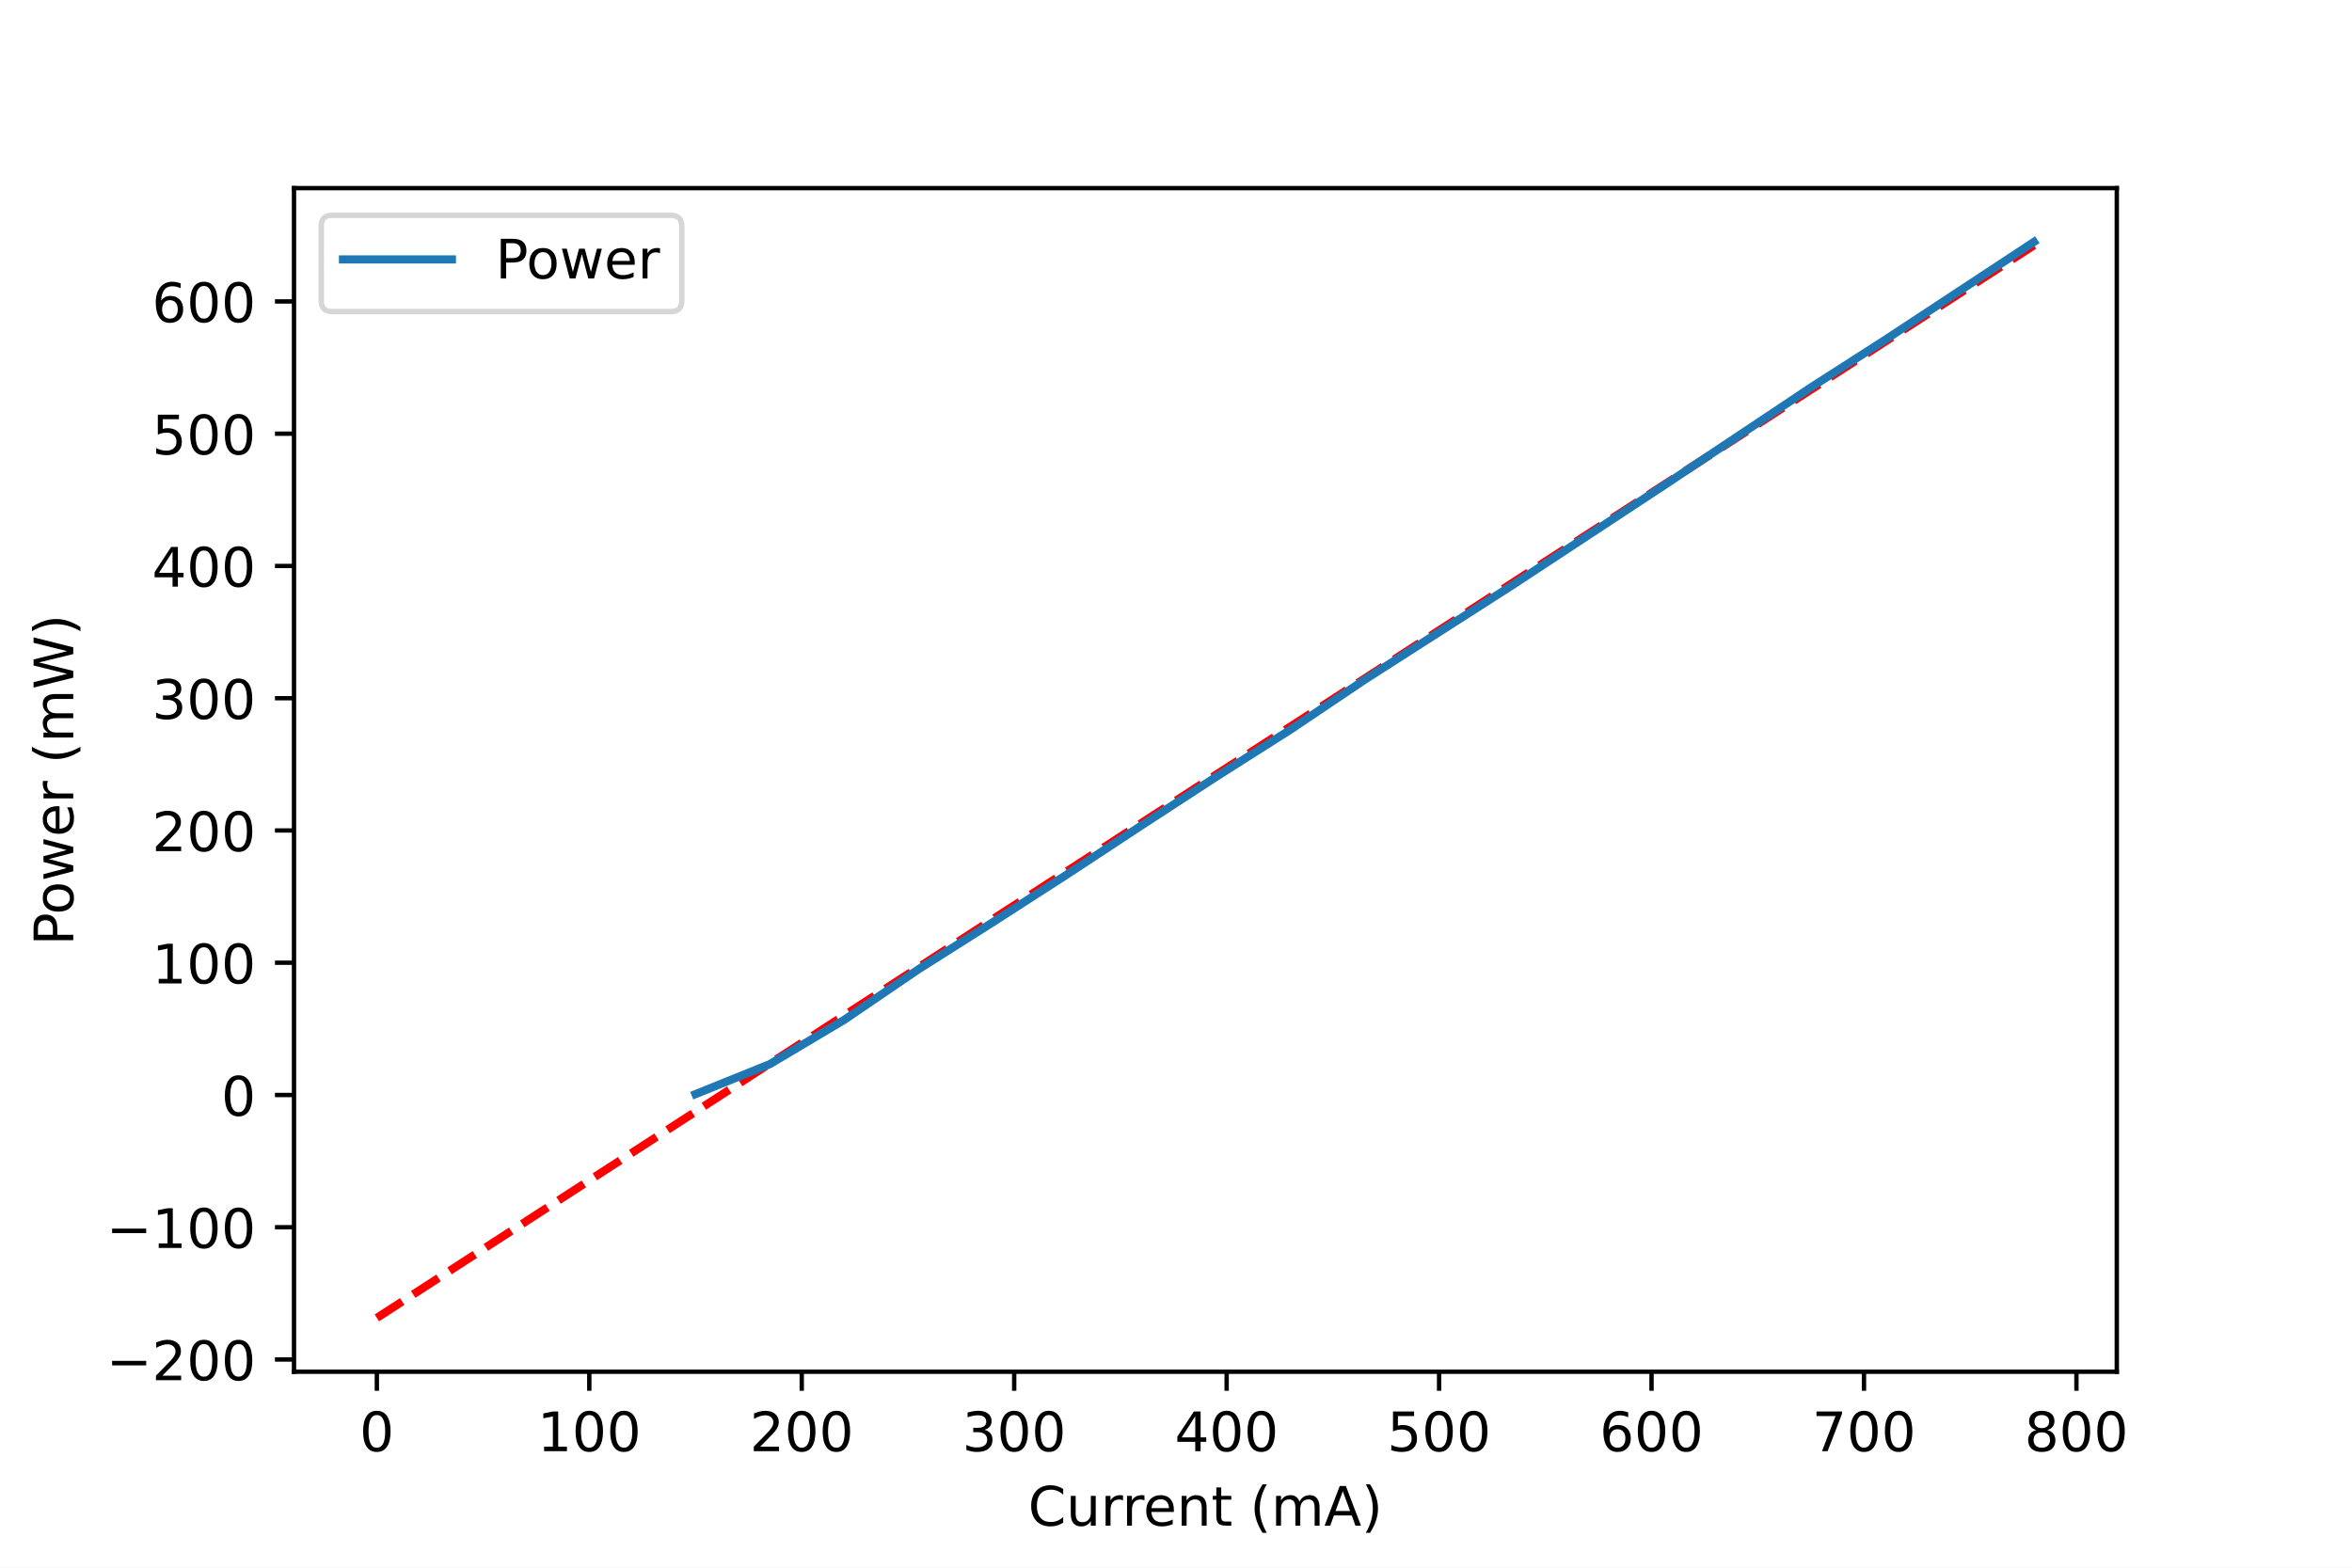
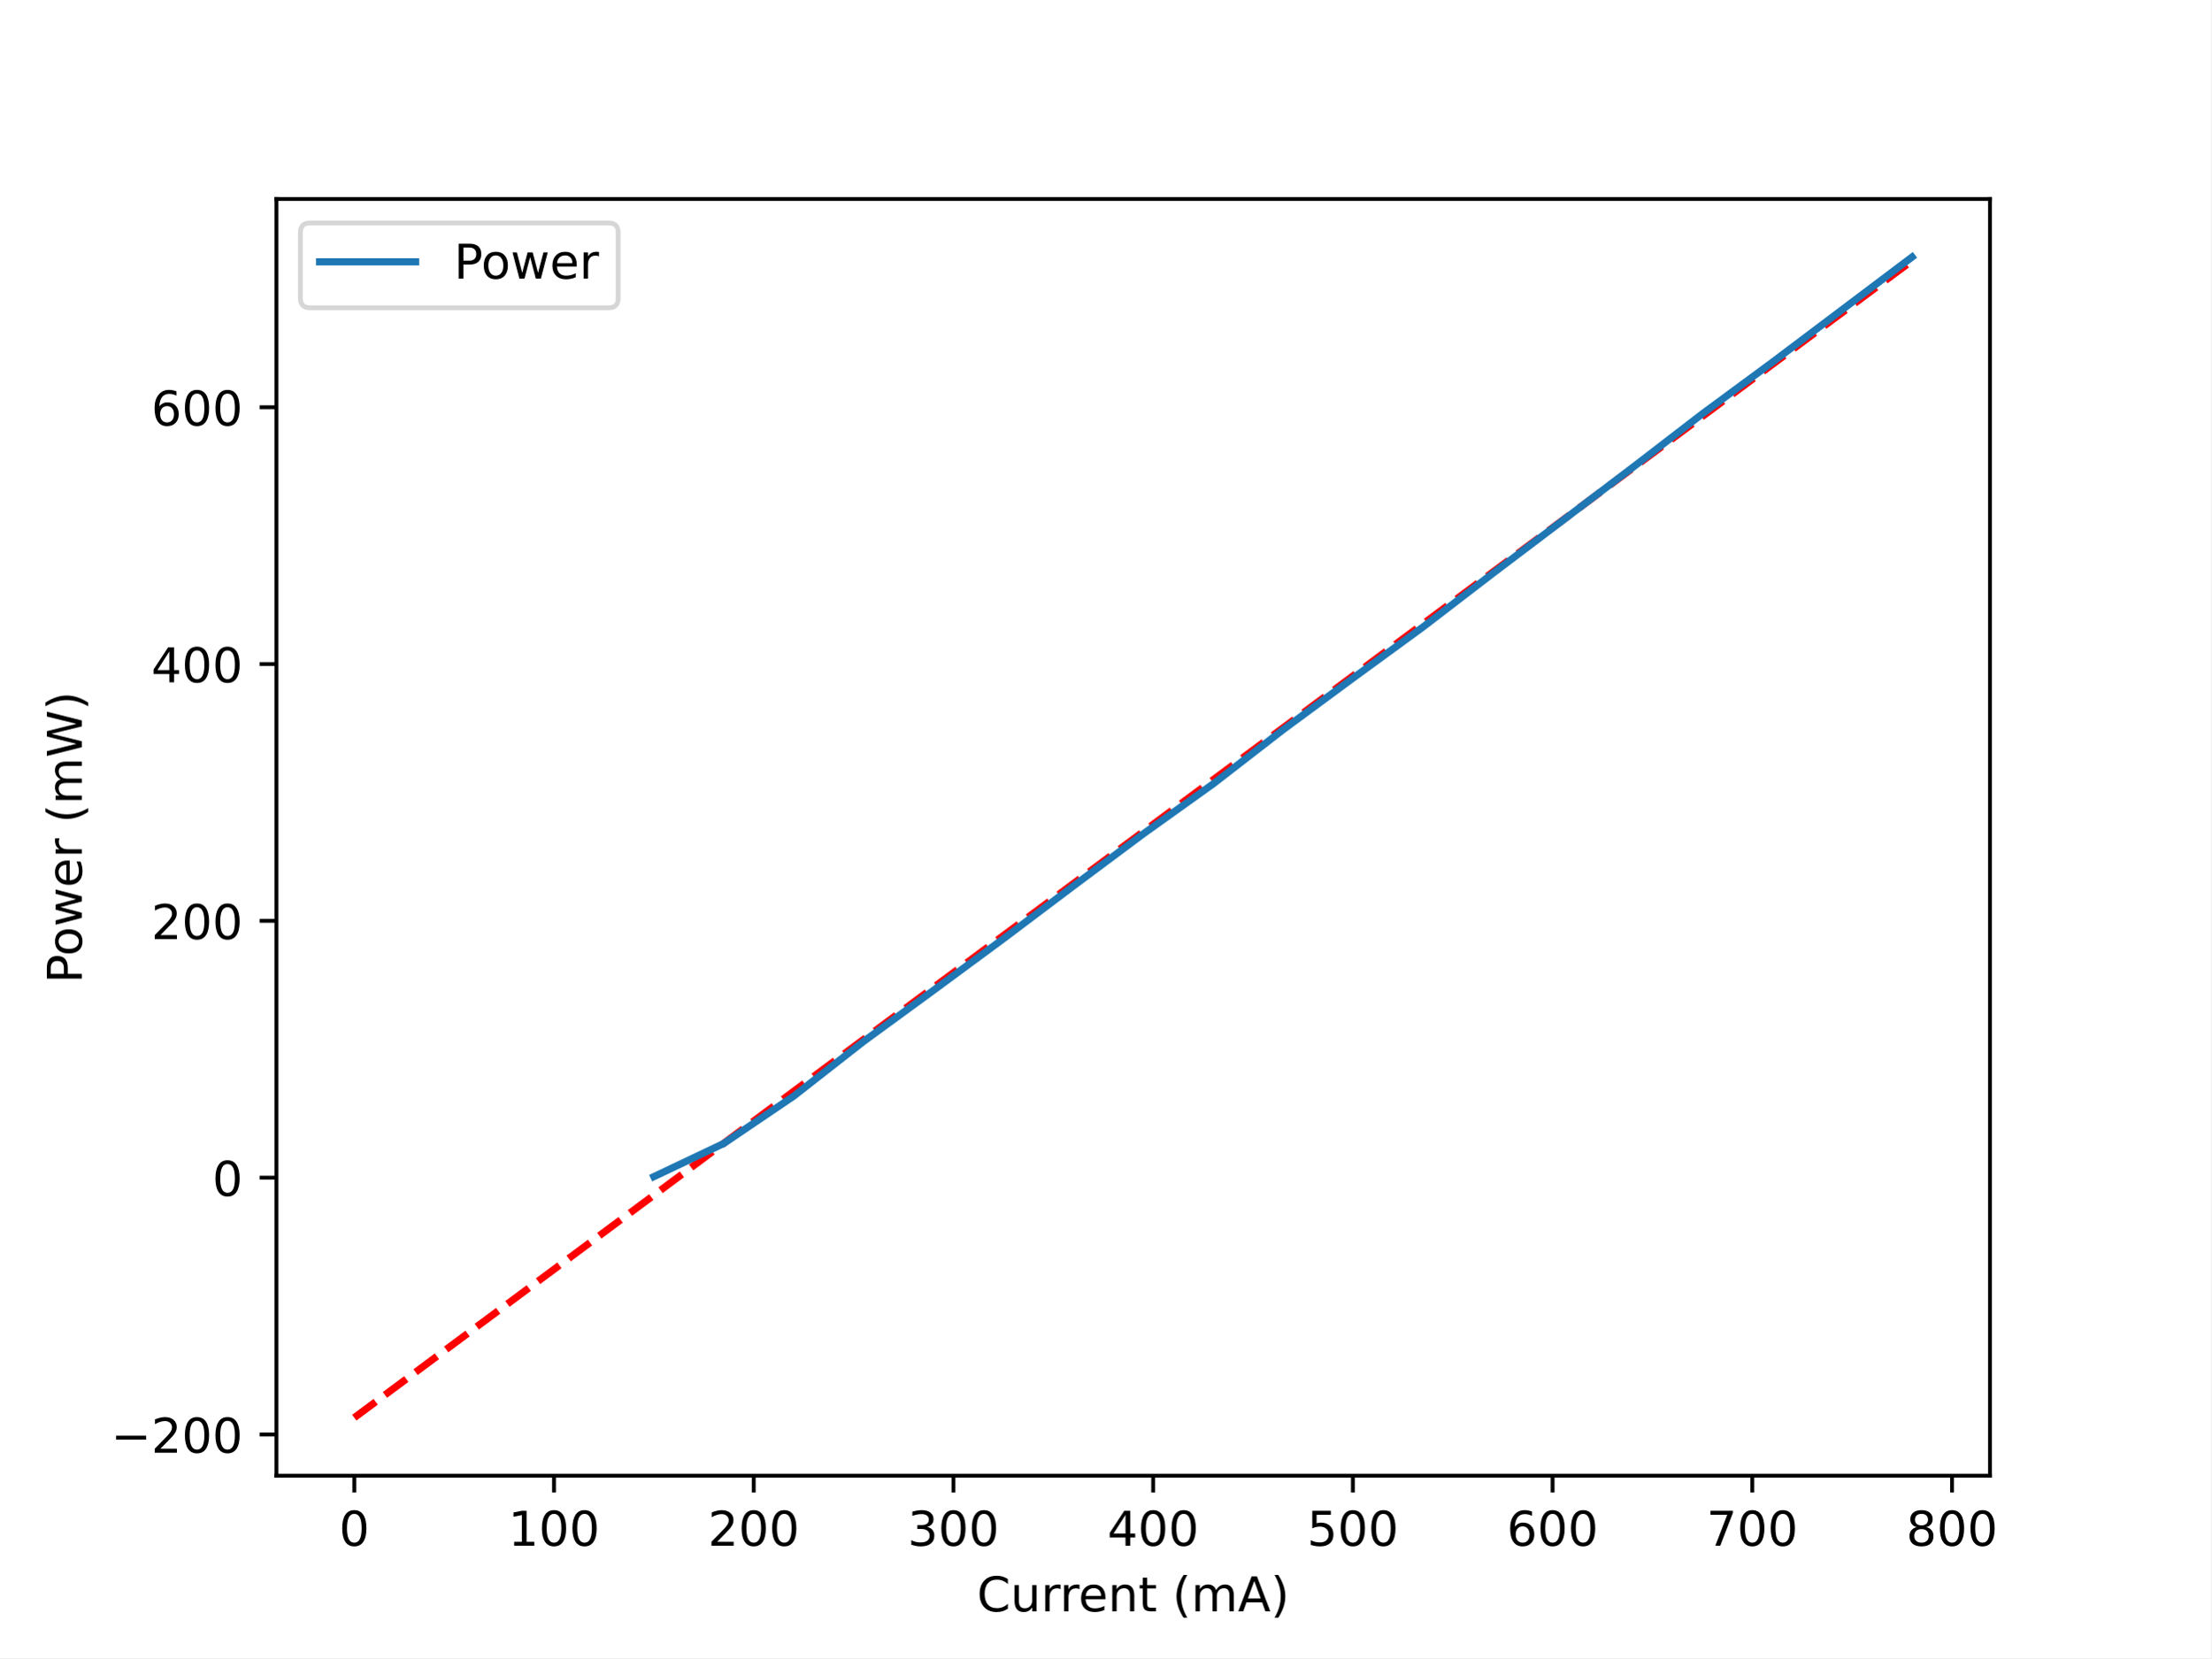
- <svg xmlns="http://www.w3.org/2000/svg" xmlns:xlink="http://www.w3.org/1999/xlink" width="432pt" height="288pt" viewBox="0 0 432 288" version="1.1">
+ <svg xmlns="http://www.w3.org/2000/svg" xmlns:xlink="http://www.w3.org/1999/xlink" width="460.8pt" height="345.6pt" viewBox="0 0 460.8 345.6" version="1.1">
  <defs>
    <style type="text/css">*{stroke-linejoin: round; stroke-linecap: butt}</style>
  </defs>
  <g id="figure_1">
    <g id="patch_1">
-       <path d="M 0 288  L 432 288  L 432 0  L 0 0  z " style="fill: #ffffff" />
+       <path d="M 0 345.6  L 460.8 345.6  L 460.8 0  L 0 0  z " style="fill: #ffffff" />
    </g>
    <g id="axes_1">
      <g id="patch_2">
-         <path d="M 54 252  L 388.8 252  L 388.8 34.56  L 54 34.56  z " style="fill: #ffffff" />
+         <path d="M 57.6 307.584  L 414.72 307.584  L 414.72 41.472  L 57.6 41.472  z " style="fill: #ffffff" />
      </g>
      <g id="matplotlib.axis_1">
        <g id="xtick_1">
          <g id="line2d_1">
            <defs>
-               <path id="m4da9c376b7" d="M 0 0  L 0 3.5  " style="stroke: #000000; stroke-width: 0.8" />
+               <path id="ma7994ad244" d="M 0 0  L 0 3.5  " style="stroke: #000000; stroke-width: 0.8" />
            </defs>
            <g>
-               <use xlink:href="#m4da9c376b7" x="69.218" y="252" style="stroke: #000000; stroke-width: 0.8" />
+               <use xlink:href="#ma7994ad244" x="73.833" y="307.584" style="stroke: #000000; stroke-width: 0.8" />
            </g>
          </g>
          <g id="text_1">
-             <g transform="translate(66.03693 266.5984)scale(0.1 -0.1)">
+             <g transform="translate(70.65148 322.1824)scale(0.1 -0.1)">
              <defs>
                <path id="DejaVuSans-30" d="M 2034 4250  Q 1547 4250 1301 3770  Q 1056 3291 1056 2328  Q 1056 1369 1301 889  Q 1547 409 2034 409  Q 2525 409 2770 889  Q 3016 1369 3016 2328  Q 3016 3291 2770 3770  Q 2525 4250 2034 4250  z M 2034 4750  Q 2819 4750 3233 4129  Q 3647 3509 3647 2328  Q 3647 1150 3233 529  Q 2819 -91 2034 -91  Q 1250 -91 836 529  Q 422 1150 422 2328  Q 422 3509 836 4129  Q 1250 4750 2034 4750  z " transform="scale(0.015625)" />
              </defs>
              <use xlink:href="#DejaVuSans-30" />
            </g>
          </g>
        </g>
        <g id="xtick_2">
          <g id="line2d_2">
            <g>
-               <use xlink:href="#m4da9c376b7" x="108.239" y="252" style="stroke: #000000; stroke-width: 0.8" />
+               <use xlink:href="#ma7994ad244" x="115.455" y="307.584" style="stroke: #000000; stroke-width: 0.8" />
            </g>
          </g>
          <g id="text_2">
-             <g transform="translate(98.69541 266.5984)scale(0.1 -0.1)">
+             <g transform="translate(105.9114 322.1824)scale(0.1 -0.1)">
              <defs>
                <path id="DejaVuSans-31" d="M 794 531  L 1825 531  L 1825 4091  L 703 3866  L 703 4441  L 1819 4666  L 2450 4666  L 2450 531  L 3481 531  L 3481 0  L 794 0  L 794 531  z " transform="scale(0.015625)" />
              </defs>
              <use xlink:href="#DejaVuSans-31" />
              <use xlink:href="#DejaVuSans-30" x="63.623" />
              <use xlink:href="#DejaVuSans-30" x="127.246" />
            </g>
          </g>
        </g>
        <g id="xtick_3">
          <g id="line2d_3">
            <g>
-               <use xlink:href="#m4da9c376b7" x="147.26" y="252" style="stroke: #000000; stroke-width: 0.8" />
+               <use xlink:href="#ma7994ad244" x="157.077" y="307.584" style="stroke: #000000; stroke-width: 0.8" />
            </g>
          </g>
          <g id="text_3">
-             <g transform="translate(137.7164 266.5984)scale(0.1 -0.1)">
+             <g transform="translate(147.5337 322.1824)scale(0.1 -0.1)">
              <defs>
                <path id="DejaVuSans-32" d="M 1228 531  L 3431 531  L 3431 0  L 469 0  L 469 531  Q 828 903 1448 1529  Q 2069 2156 2228 2338  Q 2531 2678 2651 2914  Q 2772 3150 2772 3378  Q 2772 3750 2511 3984  Q 2250 4219 1831 4219  Q 1534 4219 1204 4116  Q 875 4013 500 3803  L 500 4441  Q 881 4594 1212 4672  Q 1544 4750 1819 4750  Q 2544 4750 2975 4387  Q 3406 4025 3406 3419  Q 3406 3131 3298 2873  Q 3191 2616 2906 2266  Q 2828 2175 2409 1742  Q 1991 1309 1228 531  z " transform="scale(0.015625)" />
              </defs>
              <use xlink:href="#DejaVuSans-32" />
              <use xlink:href="#DejaVuSans-30" x="63.623" />
              <use xlink:href="#DejaVuSans-30" x="127.246" />
            </g>
          </g>
        </g>
        <g id="xtick_4">
          <g id="line2d_4">
            <g>
-               <use xlink:href="#m4da9c376b7" x="186.281" y="252" style="stroke: #000000; stroke-width: 0.8" />
+               <use xlink:href="#ma7994ad244" x="198.7" y="307.584" style="stroke: #000000; stroke-width: 0.8" />
            </g>
          </g>
          <g id="text_4">
-             <g transform="translate(176.7374 266.5984)scale(0.1 -0.1)">
+             <g transform="translate(189.1561 322.1824)scale(0.1 -0.1)">
              <defs>
                <path id="DejaVuSans-33" d="M 2597 2516  Q 3050 2419 3304 2112  Q 3559 1806 3559 1356  Q 3559 666 3084 287  Q 2609 -91 1734 -91  Q 1441 -91 1130 -33  Q 819 25 488 141  L 488 750  Q 750 597 1062 519  Q 1375 441 1716 441  Q 2309 441 2620 675  Q 2931 909 2931 1356  Q 2931 1769 2642 2001  Q 2353 2234 1838 2234  L 1294 2234  L 1294 2753  L 1863 2753  Q 2328 2753 2575 2939  Q 2822 3125 2822 3475  Q 2822 3834 2567 4026  Q 2313 4219 1838 4219  Q 1578 4219 1281 4162  Q 984 4106 628 3988  L 628 4550  Q 988 4650 1302 4700  Q 1616 4750 1894 4750  Q 2613 4750 3031 4423  Q 3450 4097 3450 3541  Q 3450 3153 3228 2886  Q 3006 2619 2597 2516  z " transform="scale(0.015625)" />
              </defs>
              <use xlink:href="#DejaVuSans-33" />
              <use xlink:href="#DejaVuSans-30" x="63.623" />
              <use xlink:href="#DejaVuSans-30" x="127.246" />
            </g>
          </g>
        </g>
        <g id="xtick_5">
          <g id="line2d_5">
            <g>
-               <use xlink:href="#m4da9c376b7" x="225.302" y="252" style="stroke: #000000; stroke-width: 0.8" />
+               <use xlink:href="#ma7994ad244" x="240.322" y="307.584" style="stroke: #000000; stroke-width: 0.8" />
            </g>
          </g>
          <g id="text_5">
-             <g transform="translate(215.7583 266.5984)scale(0.1 -0.1)">
+             <g transform="translate(230.7785 322.1824)scale(0.1 -0.1)">
              <defs>
                <path id="DejaVuSans-34" d="M 2419 4116  L 825 1625  L 2419 1625  L 2419 4116  z M 2253 4666  L 3047 4666  L 3047 1625  L 3713 1625  L 3713 1100  L 3047 1100  L 3047 0  L 2419 0  L 2419 1100  L 313 1100  L 313 1709  L 2253 4666  z " transform="scale(0.015625)" />
              </defs>
              <use xlink:href="#DejaVuSans-34" />
              <use xlink:href="#DejaVuSans-30" x="63.623" />
              <use xlink:href="#DejaVuSans-30" x="127.246" />
            </g>
          </g>
        </g>
        <g id="xtick_6">
          <g id="line2d_6">
            <g>
-               <use xlink:href="#m4da9c376b7" x="264.323" y="252" style="stroke: #000000; stroke-width: 0.8" />
+               <use xlink:href="#ma7994ad244" x="281.945" y="307.584" style="stroke: #000000; stroke-width: 0.8" />
            </g>
          </g>
          <g id="text_6">
-             <g transform="translate(254.7793 266.5984)scale(0.1 -0.1)">
+             <g transform="translate(272.4009 322.1824)scale(0.1 -0.1)">
              <defs>
                <path id="DejaVuSans-35" d="M 691 4666  L 3169 4666  L 3169 4134  L 1269 4134  L 1269 2991  Q 1406 3038 1543 3061  Q 1681 3084 1819 3084  Q 2600 3084 3056 2656  Q 3513 2228 3513 1497  Q 3513 744 3044 326  Q 2575 -91 1722 -91  Q 1428 -91 1123 -41  Q 819 9 494 109  L 494 744  Q 775 591 1075 516  Q 1375 441 1709 441  Q 2250 441 2565 725  Q 2881 1009 2881 1497  Q 2881 1984 2565 2268  Q 2250 2553 1709 2553  Q 1456 2553 1204 2497  Q 953 2441 691 2322  L 691 4666  z " transform="scale(0.015625)" />
              </defs>
              <use xlink:href="#DejaVuSans-35" />
              <use xlink:href="#DejaVuSans-30" x="63.623" />
              <use xlink:href="#DejaVuSans-30" x="127.246" />
            </g>
          </g>
        </g>
        <g id="xtick_7">
          <g id="line2d_7">
            <g>
-               <use xlink:href="#m4da9c376b7" x="303.344" y="252" style="stroke: #000000; stroke-width: 0.8" />
+               <use xlink:href="#ma7994ad244" x="323.567" y="307.584" style="stroke: #000000; stroke-width: 0.8" />
            </g>
          </g>
          <g id="text_7">
-             <g transform="translate(293.8003 266.5984)scale(0.1 -0.1)">
+             <g transform="translate(314.0232 322.1824)scale(0.1 -0.1)">
              <defs>
                <path id="DejaVuSans-36" d="M 2113 2584  Q 1688 2584 1439 2293  Q 1191 2003 1191 1497  Q 1191 994 1439 701  Q 1688 409 2113 409  Q 2538 409 2786 701  Q 3034 994 3034 1497  Q 3034 2003 2786 2293  Q 2538 2584 2113 2584  z M 3366 4563  L 3366 3988  Q 3128 4100 2886 4159  Q 2644 4219 2406 4219  Q 1781 4219 1451 3797  Q 1122 3375 1075 2522  Q 1259 2794 1537 2939  Q 1816 3084 2150 3084  Q 2853 3084 3261 2657  Q 3669 2231 3669 1497  Q 3669 778 3244 343  Q 2819 -91 2113 -91  Q 1303 -91 875 529  Q 447 1150 447 2328  Q 447 3434 972 4092  Q 1497 4750 2381 4750  Q 2619 4750 2861 4703  Q 3103 4656 3366 4563  z " transform="scale(0.015625)" />
              </defs>
              <use xlink:href="#DejaVuSans-36" />
              <use xlink:href="#DejaVuSans-30" x="63.623" />
              <use xlink:href="#DejaVuSans-30" x="127.246" />
            </g>
          </g>
        </g>
        <g id="xtick_8">
          <g id="line2d_8">
            <g>
-               <use xlink:href="#m4da9c376b7" x="342.365" y="252" style="stroke: #000000; stroke-width: 0.8" />
+               <use xlink:href="#ma7994ad244" x="365.189" y="307.584" style="stroke: #000000; stroke-width: 0.8" />
            </g>
          </g>
          <g id="text_8">
-             <g transform="translate(332.8213 266.5984)scale(0.1 -0.1)">
+             <g transform="translate(355.6456 322.1824)scale(0.1 -0.1)">
              <defs>
                <path id="DejaVuSans-37" d="M 525 4666  L 3525 4666  L 3525 4397  L 1831 0  L 1172 0  L 2766 4134  L 525 4134  L 525 4666  z " transform="scale(0.015625)" />
              </defs>
              <use xlink:href="#DejaVuSans-37" />
              <use xlink:href="#DejaVuSans-30" x="63.623" />
              <use xlink:href="#DejaVuSans-30" x="127.246" />
            </g>
          </g>
        </g>
        <g id="xtick_9">
          <g id="line2d_9">
            <g>
-               <use xlink:href="#m4da9c376b7" x="381.386" y="252" style="stroke: #000000; stroke-width: 0.8" />
+               <use xlink:href="#ma7994ad244" x="406.812" y="307.584" style="stroke: #000000; stroke-width: 0.8" />
            </g>
          </g>
          <g id="text_9">
-             <g transform="translate(371.8423 266.5984)scale(0.1 -0.1)">
+             <g transform="translate(397.268 322.1824)scale(0.1 -0.1)">
              <defs>
                <path id="DejaVuSans-38" d="M 2034 2216  Q 1584 2216 1326 1975  Q 1069 1734 1069 1313  Q 1069 891 1326 650  Q 1584 409 2034 409  Q 2484 409 2743 651  Q 3003 894 3003 1313  Q 3003 1734 2745 1975  Q 2488 2216 2034 2216  z M 1403 2484  Q 997 2584 770 2862  Q 544 3141 544 3541  Q 544 4100 942 4425  Q 1341 4750 2034 4750  Q 2731 4750 3128 4425  Q 3525 4100 3525 3541  Q 3525 3141 3298 2862  Q 3072 2584 2669 2484  Q 3125 2378 3379 2068  Q 3634 1759 3634 1313  Q 3634 634 3220 271  Q 2806 -91 2034 -91  Q 1263 -91 848 271  Q 434 634 434 1313  Q 434 1759 690 2068  Q 947 2378 1403 2484  z M 1172 3481  Q 1172 3119 1398 2916  Q 1625 2713 2034 2713  Q 2441 2713 2670 2916  Q 2900 3119 2900 3481  Q 2900 3844 2670 4047  Q 2441 4250 2034 4250  Q 1625 4250 1398 4047  Q 1172 3844 1172 3481  z " transform="scale(0.015625)" />
              </defs>
              <use xlink:href="#DejaVuSans-38" />
              <use xlink:href="#DejaVuSans-30" x="63.623" />
              <use xlink:href="#DejaVuSans-30" x="127.246" />
            </g>
          </g>
        </g>
        <g id="text_10">
-           <g transform="translate(188.8422 280.2766)scale(0.1 -0.1)">
+           <g transform="translate(203.6022 335.8606)scale(0.1 -0.1)">
            <defs>
              <path id="DejaVuSans-43" d="M 4122 4306  L 4122 3641  Q 3803 3938 3442 4084  Q 3081 4231 2675 4231  Q 1875 4231 1450 3742  Q 1025 3253 1025 2328  Q 1025 1406 1450 917  Q 1875 428 2675 428  Q 3081 428 3442 575  Q 3803 722 4122 1019  L 4122 359  Q 3791 134 3420 21  Q 3050 -91 2638 -91  Q 1578 -91 968 557  Q 359 1206 359 2328  Q 359 3453 968 4101  Q 1578 4750 2638 4750  Q 3056 4750 3426 4639  Q 3797 4528 4122 4306  z " transform="scale(0.015625)" />
              <path id="DejaVuSans-75" d="M 544 1381  L 544 3500  L 1119 3500  L 1119 1403  Q 1119 906 1312 657  Q 1506 409 1894 409  Q 2359 409 2629 706  Q 2900 1003 2900 1516  L 2900 3500  L 3475 3500  L 3475 0  L 2900 0  L 2900 538  Q 2691 219 2414 64  Q 2138 -91 1772 -91  Q 1169 -91 856 284  Q 544 659 544 1381  z M 1991 3584  L 1991 3584  z " transform="scale(0.015625)" />
              <path id="DejaVuSans-72" d="M 2631 2963  Q 2534 3019 2420 3045  Q 2306 3072 2169 3072  Q 1681 3072 1420 2755  Q 1159 2438 1159 1844  L 1159 0  L 581 0  L 581 3500  L 1159 3500  L 1159 2956  Q 1341 3275 1631 3429  Q 1922 3584 2338 3584  Q 2397 3584 2469 3576  Q 2541 3569 2628 3553  L 2631 2963  z " transform="scale(0.015625)" />
              <path id="DejaVuSans-65" d="M 3597 1894  L 3597 1613  L 953 1613  Q 991 1019 1311 708  Q 1631 397 2203 397  Q 2534 397 2845 478  Q 3156 559 3463 722  L 3463 178  Q 3153 47 2828 -22  Q 2503 -91 2169 -91  Q 1331 -91 842 396  Q 353 884 353 1716  Q 353 2575 817 3079  Q 1281 3584 2069 3584  Q 2775 3584 3186 3129  Q 3597 2675 3597 1894  z M 3022 2063  Q 3016 2534 2758 2815  Q 2500 3097 2075 3097  Q 1594 3097 1305 2825  Q 1016 2553 972 2059  L 3022 2063  z " transform="scale(0.015625)" />
              <path id="DejaVuSans-6e" d="M 3513 2113  L 3513 0  L 2938 0  L 2938 2094  Q 2938 2591 2744 2837  Q 2550 3084 2163 3084  Q 1697 3084 1428 2787  Q 1159 2491 1159 1978  L 1159 0  L 581 0  L 581 3500  L 1159 3500  L 1159 2956  Q 1366 3272 1645 3428  Q 1925 3584 2291 3584  Q 2894 3584 3203 3211  Q 3513 2838 3513 2113  z " transform="scale(0.015625)" />
              <path id="DejaVuSans-74" d="M 1172 4494  L 1172 3500  L 2356 3500  L 2356 3053  L 1172 3053  L 1172 1153  Q 1172 725 1289 603  Q 1406 481 1766 481  L 2356 481  L 2356 0  L 1766 0  Q 1100 0 847 248  Q 594 497 594 1153  L 594 3053  L 172 3053  L 172 3500  L 594 3500  L 594 4494  L 1172 4494  z " transform="scale(0.015625)" />
              <path id="DejaVuSans-20" transform="scale(0.015625)" />
              <path id="DejaVuSans-28" d="M 1984 4856  Q 1566 4138 1362 3434  Q 1159 2731 1159 2009  Q 1159 1288 1364 580  Q 1569 -128 1984 -844  L 1484 -844  Q 1016 -109 783 600  Q 550 1309 550 2009  Q 550 2706 781 3412  Q 1013 4119 1484 4856  L 1984 4856  z " transform="scale(0.015625)" />
              <path id="DejaVuSans-6d" d="M 3328 2828  Q 3544 3216 3844 3400  Q 4144 3584 4550 3584  Q 5097 3584 5394 3201  Q 5691 2819 5691 2113  L 5691 0  L 5113 0  L 5113 2094  Q 5113 2597 4934 2840  Q 4756 3084 4391 3084  Q 3944 3084 3684 2787  Q 3425 2491 3425 1978  L 3425 0  L 2847 0  L 2847 2094  Q 2847 2600 2669 2842  Q 2491 3084 2119 3084  Q 1678 3084 1418 2786  Q 1159 2488 1159 1978  L 1159 0  L 581 0  L 581 3500  L 1159 3500  L 1159 2956  Q 1356 3278 1631 3431  Q 1906 3584 2284 3584  Q 2666 3584 2933 3390  Q 3200 3197 3328 2828  z " transform="scale(0.015625)" />
              <path id="DejaVuSans-41" d="M 2188 4044  L 1331 1722  L 3047 1722  L 2188 4044  z M 1831 4666  L 2547 4666  L 4325 0  L 3669 0  L 3244 1197  L 1141 1197  L 716 0  L 50 0  L 1831 4666  z " transform="scale(0.015625)" />
              <path id="DejaVuSans-29" d="M 513 4856  L 1013 4856  Q 1481 4119 1714 3412  Q 1947 2706 1947 2009  Q 1947 1309 1714 600  Q 1481 -109 1013 -844  L 513 -844  Q 928 -128 1133 580  Q 1338 1288 1338 2009  Q 1338 2731 1133 3434  Q 928 4138 513 4856  z " transform="scale(0.015625)" />
            </defs>
            <use xlink:href="#DejaVuSans-43" />
            <use xlink:href="#DejaVuSans-75" x="69.824" />
            <use xlink:href="#DejaVuSans-72" x="133.203" />
            <use xlink:href="#DejaVuSans-72" x="172.566" />
            <use xlink:href="#DejaVuSans-65" x="211.43" />
            <use xlink:href="#DejaVuSans-6e" x="272.953" />
            <use xlink:href="#DejaVuSans-74" x="336.332" />
            <use xlink:href="#DejaVuSans-20" x="375.541" />
            <use xlink:href="#DejaVuSans-28" x="407.328" />
            <use xlink:href="#DejaVuSans-6d" x="446.342" />
            <use xlink:href="#DejaVuSans-41" x="543.754" />
            <use xlink:href="#DejaVuSans-29" x="612.162" />
          </g>
        </g>
      </g>
      <g id="matplotlib.axis_2">
        <g id="ytick_1">
          <g id="line2d_10">
            <defs>
-               <path id="mdb7fb2c218" d="M 0 0  L -3.5 0  " style="stroke: #000000; stroke-width: 0.8" />
+               <path id="m1802c2f957" d="M 0 0  L -3.5 0  " style="stroke: #000000; stroke-width: 0.8" />
            </defs>
            <g>
-               <use xlink:href="#mdb7fb2c218" x="54" y="249.755" style="stroke: #000000; stroke-width: 0.8" />
+               <use xlink:href="#m1802c2f957" x="57.6" y="298.991" style="stroke: #000000; stroke-width: 0.8" />
            </g>
          </g>
          <g id="text_11">
-             <g transform="translate(19.53281 253.554)scale(0.1 -0.1)">
+             <g transform="translate(23.13281 302.7898)scale(0.1 -0.1)">
              <defs>
                <path id="DejaVuSans-2212" d="M 678 2272  L 4684 2272  L 4684 1741  L 678 1741  L 678 2272  z " transform="scale(0.015625)" />
              </defs>
              <use xlink:href="#DejaVuSans-2212" />
              <use xlink:href="#DejaVuSans-32" x="83.789" />
              <use xlink:href="#DejaVuSans-30" x="147.412" />
              <use xlink:href="#DejaVuSans-30" x="211.035" />
            </g>
          </g>
        </g>
        <g id="ytick_2">
          <g id="line2d_11">
            <g>
-               <use xlink:href="#mdb7fb2c218" x="54" y="225.458" style="stroke: #000000; stroke-width: 0.8" />
+               <use xlink:href="#m1802c2f957" x="57.6" y="245.463" style="stroke: #000000; stroke-width: 0.8" />
            </g>
          </g>
          <g id="text_12">
-             <g transform="translate(19.53281 229.2568)scale(0.1 -0.1)">
-               <use xlink:href="#DejaVuSans-2212" />
-               <use xlink:href="#DejaVuSans-31" x="83.789" />
-               <use xlink:href="#DejaVuSans-30" x="147.412" />
-               <use xlink:href="#DejaVuSans-30" x="211.035" />
+             <g transform="translate(44.2375 249.2625)scale(0.1 -0.1)">
+               <use xlink:href="#DejaVuSans-30" />
            </g>
          </g>
        </g>
        <g id="ytick_3">
          <g id="line2d_12">
            <g>
-               <use xlink:href="#mdb7fb2c218" x="54" y="201.16" style="stroke: #000000; stroke-width: 0.8" />
+               <use xlink:href="#m1802c2f957" x="57.6" y="191.936" style="stroke: #000000; stroke-width: 0.8" />
            </g>
          </g>
          <g id="text_13">
-             <g transform="translate(40.6375 204.9596)scale(0.1 -0.1)">
-               <use xlink:href="#DejaVuSans-30" />
+             <g transform="translate(31.5125 195.7352)scale(0.1 -0.1)">
+               <use xlink:href="#DejaVuSans-32" />
+               <use xlink:href="#DejaVuSans-30" x="63.623" />
+               <use xlink:href="#DejaVuSans-30" x="127.246" />
            </g>
          </g>
        </g>
        <g id="ytick_4">
          <g id="line2d_13">
            <g>
-               <use xlink:href="#mdb7fb2c218" x="54" y="176.863" style="stroke: #000000; stroke-width: 0.8" />
+               <use xlink:href="#m1802c2f957" x="57.6" y="138.409" style="stroke: #000000; stroke-width: 0.8" />
            </g>
          </g>
          <g id="text_14">
-             <g transform="translate(27.9125 180.6625)scale(0.1 -0.1)">
-               <use xlink:href="#DejaVuSans-31" />
+             <g transform="translate(31.5125 142.2079)scale(0.1 -0.1)">
+               <use xlink:href="#DejaVuSans-34" />
              <use xlink:href="#DejaVuSans-30" x="63.623" />
              <use xlink:href="#DejaVuSans-30" x="127.246" />
            </g>
          </g>
        </g>
        <g id="ytick_5">
          <g id="line2d_14">
            <g>
-               <use xlink:href="#mdb7fb2c218" x="54" y="152.566" style="stroke: #000000; stroke-width: 0.8" />
+               <use xlink:href="#m1802c2f957" x="57.6" y="84.881" style="stroke: #000000; stroke-width: 0.8" />
            </g>
          </g>
          <g id="text_15">
-             <g transform="translate(27.9125 156.3653)scale(0.1 -0.1)">
-               <use xlink:href="#DejaVuSans-32" />
-               <use xlink:href="#DejaVuSans-30" x="63.623" />
-               <use xlink:href="#DejaVuSans-30" x="127.246" />
-             </g>
-           </g>
-         </g>
-         <g id="ytick_6">
-           <g id="line2d_15">
-             <g>
-               <use xlink:href="#mdb7fb2c218" x="54" y="128.269" style="stroke: #000000; stroke-width: 0.8" />
-             </g>
-           </g>
-           <g id="text_16">
-             <g transform="translate(27.9125 132.0681)scale(0.1 -0.1)">
-               <use xlink:href="#DejaVuSans-33" />
-               <use xlink:href="#DejaVuSans-30" x="63.623" />
-               <use xlink:href="#DejaVuSans-30" x="127.246" />
-             </g>
-           </g>
-         </g>
-         <g id="ytick_7">
-           <g id="line2d_16">
-             <g>
-               <use xlink:href="#mdb7fb2c218" x="54" y="103.972" style="stroke: #000000; stroke-width: 0.8" />
-             </g>
-           </g>
-           <g id="text_17">
-             <g transform="translate(27.9125 107.7709)scale(0.1 -0.1)">
-               <use xlink:href="#DejaVuSans-34" />
-               <use xlink:href="#DejaVuSans-30" x="63.623" />
-               <use xlink:href="#DejaVuSans-30" x="127.246" />
-             </g>
-           </g>
-         </g>
-         <g id="ytick_8">
-           <g id="line2d_17">
-             <g>
-               <use xlink:href="#mdb7fb2c218" x="54" y="79.675" style="stroke: #000000; stroke-width: 0.8" />
-             </g>
-           </g>
-           <g id="text_18">
-             <g transform="translate(27.9125 83.47376)scale(0.1 -0.1)">
-               <use xlink:href="#DejaVuSans-35" />
-               <use xlink:href="#DejaVuSans-30" x="63.623" />
-               <use xlink:href="#DejaVuSans-30" x="127.246" />
-             </g>
-           </g>
-         </g>
-         <g id="ytick_9">
-           <g id="line2d_18">
-             <g>
-               <use xlink:href="#mdb7fb2c218" x="54" y="55.377" style="stroke: #000000; stroke-width: 0.8" />
-             </g>
-           </g>
-           <g id="text_19">
-             <g transform="translate(27.9125 59.17658)scale(0.1 -0.1)">
+             <g transform="translate(31.5125 88.68067)scale(0.1 -0.1)">
              <use xlink:href="#DejaVuSans-36" />
              <use xlink:href="#DejaVuSans-30" x="63.623" />
              <use xlink:href="#DejaVuSans-30" x="127.246" />
            </g>
          </g>
        </g>
-         <g id="text_20">
-           <g transform="translate(13.45312 173.6987)rotate(-90)scale(0.1 -0.1)">
+         <g id="text_16">
+           <g transform="translate(17.05313 204.9468)rotate(-90)scale(0.1 -0.1)">
            <defs>
              <path id="DejaVuSans-50" d="M 1259 4147  L 1259 2394  L 2053 2394  Q 2494 2394 2734 2622  Q 2975 2850 2975 3272  Q 2975 3691 2734 3919  Q 2494 4147 2053 4147  L 1259 4147  z M 628 4666  L 2053 4666  Q 2838 4666 3239 4311  Q 3641 3956 3641 3272  Q 3641 2581 3239 2228  Q 2838 1875 2053 1875  L 1259 1875  L 1259 0  L 628 0  L 628 4666  z " transform="scale(0.015625)" />
              <path id="DejaVuSans-6f" d="M 1959 3097  Q 1497 3097 1228 2736  Q 959 2375 959 1747  Q 959 1119 1226 758  Q 1494 397 1959 397  Q 2419 397 2687 759  Q 2956 1122 2956 1747  Q 2956 2369 2687 2733  Q 2419 3097 1959 3097  z M 1959 3584  Q 2709 3584 3137 3096  Q 3566 2609 3566 1747  Q 3566 888 3137 398  Q 2709 -91 1959 -91  Q 1206 -91 779 398  Q 353 888 353 1747  Q 353 2609 779 3096  Q 1206 3584 1959 3584  z " transform="scale(0.015625)" />
              <path id="DejaVuSans-77" d="M 269 3500  L 844 3500  L 1563 769  L 2278 3500  L 2956 3500  L 3675 769  L 4391 3500  L 4966 3500  L 4050 0  L 3372 0  L 2619 2869  L 1863 0  L 1184 0  L 269 3500  z " transform="scale(0.015625)" />
              <path id="DejaVuSans-57" d="M 213 4666  L 850 4666  L 1831 722  L 2809 4666  L 3519 4666  L 4500 722  L 5478 4666  L 6119 4666  L 4947 0  L 4153 0  L 3169 4050  L 2175 0  L 1381 0  L 213 4666  z " transform="scale(0.015625)" />
            </defs>
            <use xlink:href="#DejaVuSans-50" />
            <use xlink:href="#DejaVuSans-6f" x="56.678" />
            <use xlink:href="#DejaVuSans-77" x="117.859" />
            <use xlink:href="#DejaVuSans-65" x="199.646" />
            <use xlink:href="#DejaVuSans-72" x="261.17" />
            <use xlink:href="#DejaVuSans-20" x="302.283" />
            <use xlink:href="#DejaVuSans-28" x="334.07" />
            <use xlink:href="#DejaVuSans-6d" x="373.084" />
            <use xlink:href="#DejaVuSans-57" x="470.496" />
            <use xlink:href="#DejaVuSans-29" x="569.373" />
          </g>
        </g>
      </g>
      <g id="LineCollection_1">
-         <path d="M 127.75 201.001  L 127.75 200.999  " clip-path="url(#p9537d010d9)" style="fill: none; stroke: #1f77b4; stroke-width: 1.5" />
-         <path d="M 141.407 195.502  L 141.407 195.471  " clip-path="url(#p9537d010d9)" style="fill: none; stroke: #1f77b4; stroke-width: 1.5" />
-         <path d="M 155.064 187.369  L 155.064 187.343  " clip-path="url(#p9537d010d9)" style="fill: none; stroke: #1f77b4; stroke-width: 1.5" />
-         <path d="M 168.722 178.054  L 168.722 178.054  " clip-path="url(#p9537d010d9)" style="fill: none; stroke: #1f77b4; stroke-width: 1.5" />
-         <path d="M 182.379 169.417  L 182.379 169.4  " clip-path="url(#p9537d010d9)" style="fill: none; stroke: #1f77b4; stroke-width: 1.5" />
-         <path d="M 196.036 160.612  L 196.036 160.606  " clip-path="url(#p9537d010d9)" style="fill: none; stroke: #1f77b4; stroke-width: 1.5" />
-         <path d="M 209.694 151.621  L 209.694 151.617  " clip-path="url(#p9537d010d9)" style="fill: none; stroke: #1f77b4; stroke-width: 1.5" />
-         <path d="M 223.351 142.726  L 223.351 142.726  " clip-path="url(#p9537d010d9)" style="fill: none; stroke: #1f77b4; stroke-width: 1.5" />
-         <path d="M 237.008 134.055  L 237.008 134.05  " clip-path="url(#p9537d010d9)" style="fill: none; stroke: #1f77b4; stroke-width: 1.5" />
-         <path d="M 250.666 124.867  L 250.666 124.867  " clip-path="url(#p9537d010d9)" style="fill: none; stroke: #1f77b4; stroke-width: 1.5" />
-         <path d="M 264.323 116.12  L 264.323 116.12  " clip-path="url(#p9537d010d9)" style="fill: none; stroke: #1f77b4; stroke-width: 1.5" />
-         <path d="M 277.98 107.373  L 277.98 107.373  " clip-path="url(#p9537d010d9)" style="fill: none; stroke: #1f77b4; stroke-width: 1.5" />
-         <path d="M 291.638 98.383  L 291.638 98.383  " clip-path="url(#p9537d010d9)" style="fill: none; stroke: #1f77b4; stroke-width: 1.5" />
-         <path d="M 305.295 89.393  L 305.295 89.393  " clip-path="url(#p9537d010d9)" style="fill: none; stroke: #1f77b4; stroke-width: 1.5" />
-         <path d="M 318.952 80.404  L 318.952 80.189  " clip-path="url(#p9537d010d9)" style="fill: none; stroke: #1f77b4; stroke-width: 1.5" />
-         <path d="M 332.61 71.199  L 332.61 71.162  " clip-path="url(#p9537d010d9)" style="fill: none; stroke: #1f77b4; stroke-width: 1.5" />
-         <path d="M 346.267 62.424  L 346.267 62.424  " clip-path="url(#p9537d010d9)" style="fill: none; stroke: #1f77b4; stroke-width: 1.5" />
-         <path d="M 359.924 53.434  L 359.924 53.434  " clip-path="url(#p9537d010d9)" style="fill: none; stroke: #1f77b4; stroke-width: 1.5" />
-         <path d="M 373.582 44.444  L 373.582 44.444  " clip-path="url(#p9537d010d9)" style="fill: none; stroke: #1f77b4; stroke-width: 1.5" />
-       </g>
-       <g id="line2d_19">
-         <path d="M 69.218 242.116  L 72.293 240.126  L 75.367 238.136  L 78.441 236.145  L 81.516 234.155  L 84.59 232.164  L 87.664 230.174  L 90.739 228.183  L 93.813 226.193  L 96.888 224.203  L 99.962 222.212  L 103.036 220.222  L 106.111 218.231  L 109.185 216.241  L 112.26 214.251  L 115.334 212.26  L 118.408 210.27  L 121.483 208.279  L 124.557 206.289  L 127.631 204.298  L 130.706 202.308  L 133.78 200.318  L 136.855 198.327  L 139.929 196.337  L 143.003 194.346  L 146.078 192.356  L 149.152 190.366  L 152.226 188.375  L 155.301 186.385  L 158.375 184.394  L 161.45 182.404  L 164.524 180.413  L 167.598 178.423  L 170.673 176.433  L 173.747 174.442  L 176.821 172.452  L 179.896 170.461  L 182.97 168.471  L 186.045 166.481  L 189.119 164.49  L 192.193 162.5  L 195.268 160.509  L 198.342 158.519  L 201.417 156.528  L 204.491 154.538  L 207.565 152.548  L 210.64 150.557  L 213.714 148.567  L 216.788 146.576  L 219.863 144.586  L 222.937 142.596  L 226.012 140.605  L 229.086 138.615  L 232.16 136.624  L 235.235 134.634  L 238.309 132.643  L 241.383 130.653  L 244.458 128.663  L 247.532 126.672  L 250.607 124.682  L 253.681 122.691  L 256.755 120.701  L 259.83 118.711  L 262.904 116.72  L 265.979 114.73  L 269.053 112.739  L 272.127 110.749  L 275.202 108.758  L 278.276 106.768  L 281.35 104.778  L 284.425 102.787  L 287.499 100.797  L 290.574 98.806  L 293.648 96.816  L 296.722 94.826  L 299.797 92.835  L 302.871 90.845  L 305.945 88.854  L 309.02 86.864  L 312.094 84.873  L 315.169 82.883  L 318.243 80.893  L 321.317 78.902  L 324.392 76.912  L 327.466 74.921  L 330.54 72.931  L 333.615 70.941  L 336.689 68.95  L 339.764 66.96  L 342.838 64.969  L 345.912 62.979  L 348.987 60.988  L 352.061 58.998  L 355.136 57.008  L 358.21 55.017  L 361.284 53.027  L 364.359 51.036  L 367.433 49.046  L 370.507 47.056  L 373.582 45.065  " clip-path="url(#p9537d010d9)" style="fill: none; stroke-dasharray: 5.55,2.4; stroke-dashoffset: 0; stroke: #ff0000; stroke-width: 1.5" />
-       </g>
-       <g id="line2d_20">
-         <path d="M 127.75 201  L 141.407 195.487  L 155.064 187.356  L 168.722 178.054  L 182.379 169.408  L 196.036 160.609  L 209.694 151.619  L 223.351 142.726  L 237.008 134.052  L 250.666 124.867  L 264.323 116.12  L 277.98 107.373  L 291.638 98.383  L 305.295 89.393  L 318.952 80.297  L 332.61 71.18  L 346.267 62.424  L 359.924 53.434  L 373.582 44.444  " clip-path="url(#p9537d010d9)" style="fill: none; stroke: #1f77b4; stroke-width: 1.5; stroke-linecap: square" />
+         <path d="M 136.266 245.255  L 136.266 245.251  " clip-path="url(#p13ddc709dc)" style="fill: none; stroke: #1f77b4; stroke-width: 1.5" />
+         <path d="M 150.834 238.508  L 150.834 238.156  " clip-path="url(#p13ddc709dc)" style="fill: none; stroke: #1f77b4; stroke-width: 1.5" />
+         <path d="M 165.402 228.468  L 165.402 228.468  " clip-path="url(#p13ddc709dc)" style="fill: none; stroke: #1f77b4; stroke-width: 1.5" />
+         <path d="M 179.97 217.068  L 179.97 217.066  " clip-path="url(#p13ddc709dc)" style="fill: none; stroke: #1f77b4; stroke-width: 1.5" />
+         <path d="M 194.538 206.415  L 194.538 206.415  " clip-path="url(#p13ddc709dc)" style="fill: none; stroke: #1f77b4; stroke-width: 1.5" />
+         <path d="M 209.105 195.676  L 209.105 195.655  " clip-path="url(#p13ddc709dc)" style="fill: none; stroke: #1f77b4; stroke-width: 1.5" />
+         <path d="M 223.673 184.683  L 223.673 184.683  " clip-path="url(#p13ddc709dc)" style="fill: none; stroke: #1f77b4; stroke-width: 1.5" />
+         <path d="M 238.241 173.817  L 238.241 173.817  " clip-path="url(#p13ddc709dc)" style="fill: none; stroke: #1f77b4; stroke-width: 1.5" />
+         <path d="M 252.809 163.489  L 252.809 163.296  " clip-path="url(#p13ddc709dc)" style="fill: none; stroke: #1f77b4; stroke-width: 1.5" />
+         <path d="M 267.377 152.197  L 267.377 152.013  " clip-path="url(#p13ddc709dc)" style="fill: none; stroke: #1f77b4; stroke-width: 1.5" />
+         <path d="M 281.945 141.353  L 281.945 141.353  " clip-path="url(#p13ddc709dc)" style="fill: none; stroke: #1f77b4; stroke-width: 1.5" />
+         <path d="M 296.512 131.006  L 296.512 130.423  " clip-path="url(#p13ddc709dc)" style="fill: none; stroke: #1f77b4; stroke-width: 1.5" />
+         <path d="M 311.08 119.647  L 311.08 119.402  " clip-path="url(#p13ddc709dc)" style="fill: none; stroke: #1f77b4; stroke-width: 1.5" />
+         <path d="M 325.648 108.76  L 325.648 108.229  " clip-path="url(#p13ddc709dc)" style="fill: none; stroke: #1f77b4; stroke-width: 1.5" />
+         <path d="M 340.216 97.46  L 340.216 97.46  " clip-path="url(#p13ddc709dc)" style="fill: none; stroke: #1f77b4; stroke-width: 1.5" />
+         <path d="M 354.784 86.319  L 354.784 86.182  " clip-path="url(#p13ddc709dc)" style="fill: none; stroke: #1f77b4; stroke-width: 1.5" />
+         <path d="M 369.352 75.514  L 369.352 75.514  " clip-path="url(#p13ddc709dc)" style="fill: none; stroke: #1f77b4; stroke-width: 1.5" />
+         <path d="M 383.919 64.541  L 383.919 64.541  " clip-path="url(#p13ddc709dc)" style="fill: none; stroke: #1f77b4; stroke-width: 1.5" />
+         <path d="M 398.487 53.568  L 398.487 53.568  " clip-path="url(#p13ddc709dc)" style="fill: none; stroke: #1f77b4; stroke-width: 1.5" />
+       </g>
+       <g id="line2d_15">
+         <path d="M 73.833 295.488  L 77.112 293.052  L 80.391 290.616  L 83.671 288.18  L 86.95 285.744  L 90.229 283.308  L 93.509 280.872  L 96.788 278.436  L 100.067 276  L 103.347 273.564  L 106.626 271.128  L 109.905 268.692  L 113.185 266.256  L 116.464 263.82  L 119.743 261.384  L 123.023 258.948  L 126.302 256.512  L 129.581 254.076  L 132.861 251.64  L 136.14 249.204  L 139.42 246.768  L 142.699 244.332  L 145.978 241.896  L 149.258 239.46  L 152.537 237.024  L 155.816 234.588  L 159.096 232.152  L 162.375 229.716  L 165.654 227.28  L 168.934 224.844  L 172.213 222.408  L 175.492 219.972  L 178.772 217.536  L 182.051 215.1  L 185.33 212.664  L 188.61 210.228  L 191.889 207.792  L 195.168 205.356  L 198.448 202.92  L 201.727 200.484  L 205.006 198.048  L 208.286 195.612  L 211.565 193.176  L 214.844 190.74  L 218.124 188.304  L 221.403 185.868  L 224.682 183.432  L 227.962 180.996  L 231.241 178.56  L 234.52 176.124  L 237.8 173.688  L 241.079 171.252  L 244.358 168.816  L 247.638 166.38  L 250.917 163.944  L 254.196 161.508  L 257.476 159.072  L 260.755 156.636  L 264.034 154.2  L 267.314 151.764  L 270.593 149.328  L 273.872 146.892  L 277.152 144.456  L 280.431 142.02  L 283.71 139.584  L 286.99 137.148  L 290.269 134.712  L 293.548 132.276  L 296.828 129.84  L 300.107 127.404  L 303.386 124.968  L 306.666 122.532  L 309.945 120.096  L 313.224 117.66  L 316.504 115.224  L 319.783 112.788  L 323.062 110.352  L 326.342 107.916  L 329.621 105.48  L 332.9 103.044  L 336.18 100.607  L 339.459 98.171  L 342.739 95.735  L 346.018 93.299  L 349.297 90.863  L 352.577 88.427  L 355.856 85.991  L 359.135 83.555  L 362.415 81.119  L 365.694 78.683  L 368.973 76.247  L 372.253 73.811  L 375.532 71.375  L 378.811 68.939  L 382.091 66.503  L 385.37 64.067  L 388.649 61.631  L 391.929 59.195  L 395.208 56.759  L 398.487 54.323  " clip-path="url(#p13ddc709dc)" style="fill: none; stroke-dasharray: 5.55,2.4; stroke-dashoffset: 0; stroke: #ff0000; stroke-width: 1.5" />
+       </g>
+       <g id="line2d_16">
+         <path d="M 136.266 245.253  L 150.834 238.332  L 165.402 228.468  L 179.97 217.067  L 194.538 206.415  L 209.105 195.665  L 223.673 184.683  L 238.241 173.817  L 252.809 163.393  L 267.377 152.105  L 281.945 141.353  L 296.512 130.714  L 311.08 119.524  L 325.648 108.494  L 340.216 97.46  L 354.784 86.251  L 369.352 75.514  L 383.919 64.541  L 398.487 53.568  " clip-path="url(#p13ddc709dc)" style="fill: none; stroke: #1f77b4; stroke-width: 1.5; stroke-linecap: square" />
      </g>
      <g id="patch_3">
-         <path d="M 54 252  L 54 34.56  " style="fill: none; stroke: #000000; stroke-width: 0.8; stroke-linejoin: miter; stroke-linecap: square" />
+         <path d="M 57.6 307.584  L 57.6 41.472  " style="fill: none; stroke: #000000; stroke-width: 0.8; stroke-linejoin: miter; stroke-linecap: square" />
      </g>
      <g id="patch_4">
-         <path d="M 388.8 252  L 388.8 34.56  " style="fill: none; stroke: #000000; stroke-width: 0.8; stroke-linejoin: miter; stroke-linecap: square" />
+         <path d="M 414.72 307.584  L 414.72 41.472  " style="fill: none; stroke: #000000; stroke-width: 0.8; stroke-linejoin: miter; stroke-linecap: square" />
      </g>
      <g id="patch_5">
-         <path d="M 54 252  L 388.8 252  " style="fill: none; stroke: #000000; stroke-width: 0.8; stroke-linejoin: miter; stroke-linecap: square" />
+         <path d="M 57.6 307.584  L 414.72 307.584  " style="fill: none; stroke: #000000; stroke-width: 0.8; stroke-linejoin: miter; stroke-linecap: square" />
      </g>
      <g id="patch_6">
-         <path d="M 54 34.56  L 388.8 34.56  " style="fill: none; stroke: #000000; stroke-width: 0.8; stroke-linejoin: miter; stroke-linecap: square" />
+         <path d="M 57.6 41.472  L 414.72 41.472  " style="fill: none; stroke: #000000; stroke-width: 0.8; stroke-linejoin: miter; stroke-linecap: square" />
      </g>
      <g id="legend_1">
        <g id="patch_7">
-           <path d="M 61 57.238  L 123.228 57.238  Q 125.228 57.238 125.228 55.238  L 125.228 41.56  Q 125.228 39.56 123.228 39.56  L 61 39.56  Q 59 39.56 59 41.56  L 59 55.238  Q 59 57.238 61 57.238  z " style="fill: #ffffff; opacity: 0.8; stroke: #cccccc; stroke-linejoin: miter" />
-         </g>
-         <g id="line2d_21">
-           <path d="M 63 47.658  L 73 47.658  L 83 47.658  " style="fill: none; stroke: #1f77b4; stroke-width: 1.5; stroke-linecap: square" />
-         </g>
-         <g id="text_21">
-           <g transform="translate(91 51.15844)scale(0.1 -0.1)">
+           <path d="M 64.6 64.15  L 126.828 64.15  Q 128.828 64.15 128.828 62.15  L 128.828 48.472  Q 128.828 46.472 126.828 46.472  L 64.6 46.472  Q 62.6 46.472 62.6 48.472  L 62.6 62.15  Q 62.6 64.15 64.6 64.15  z " style="fill: #ffffff; opacity: 0.8; stroke: #cccccc; stroke-linejoin: miter" />
+         </g>
+         <g id="line2d_17">
+           <path d="M 66.6 54.57  L 76.6 54.57  L 86.6 54.57  " style="fill: none; stroke: #1f77b4; stroke-width: 1.5; stroke-linecap: square" />
+         </g>
+         <g id="text_17">
+           <g transform="translate(94.6 58.07044)scale(0.1 -0.1)">
            <use xlink:href="#DejaVuSans-50" />
            <use xlink:href="#DejaVuSans-6f" x="56.678" />
            <use xlink:href="#DejaVuSans-77" x="117.859" />
            <use xlink:href="#DejaVuSans-65" x="199.646" />
            <use xlink:href="#DejaVuSans-72" x="261.17" />
          </g>
        </g>
      </g>
    </g>
  </g>
  <defs>
-     <clipPath id="p9537d010d9">
-       <rect x="54" y="34.56" width="334.8" height="217.44" />
+     <clipPath id="p13ddc709dc">
+       <rect x="57.6" y="41.472" width="357.12" height="266.112" />
    </clipPath>
  </defs>
</svg>
